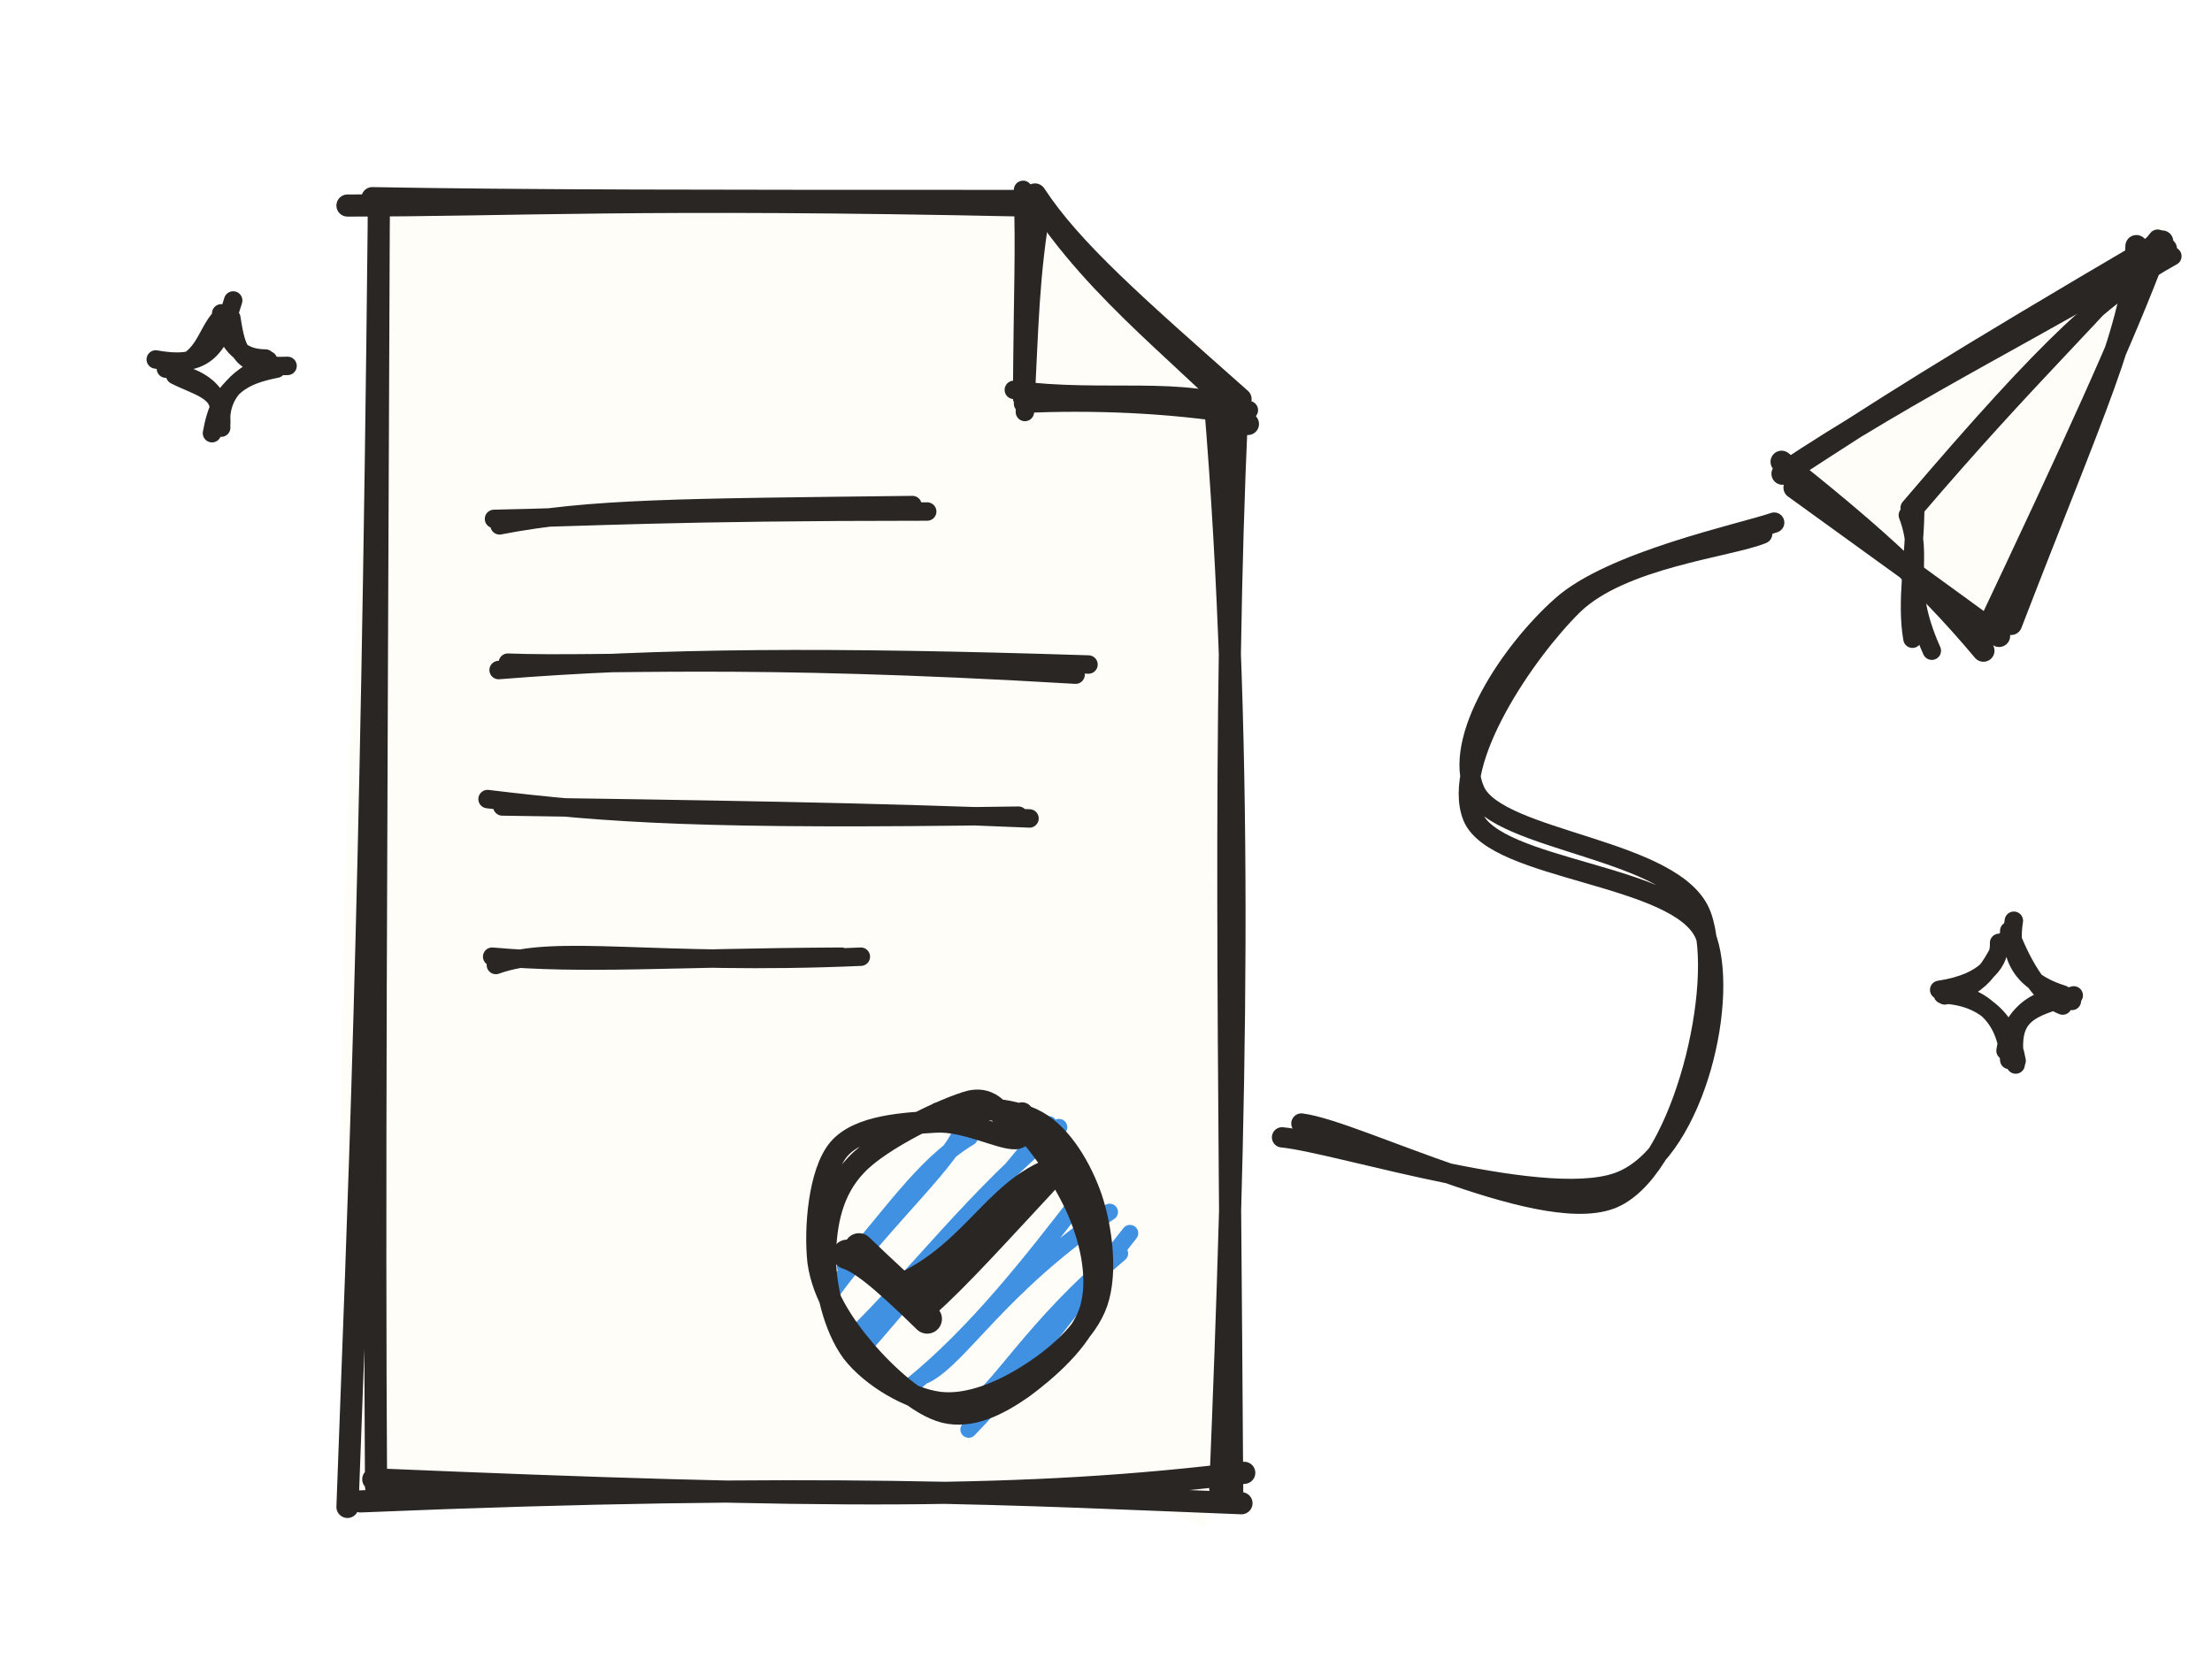
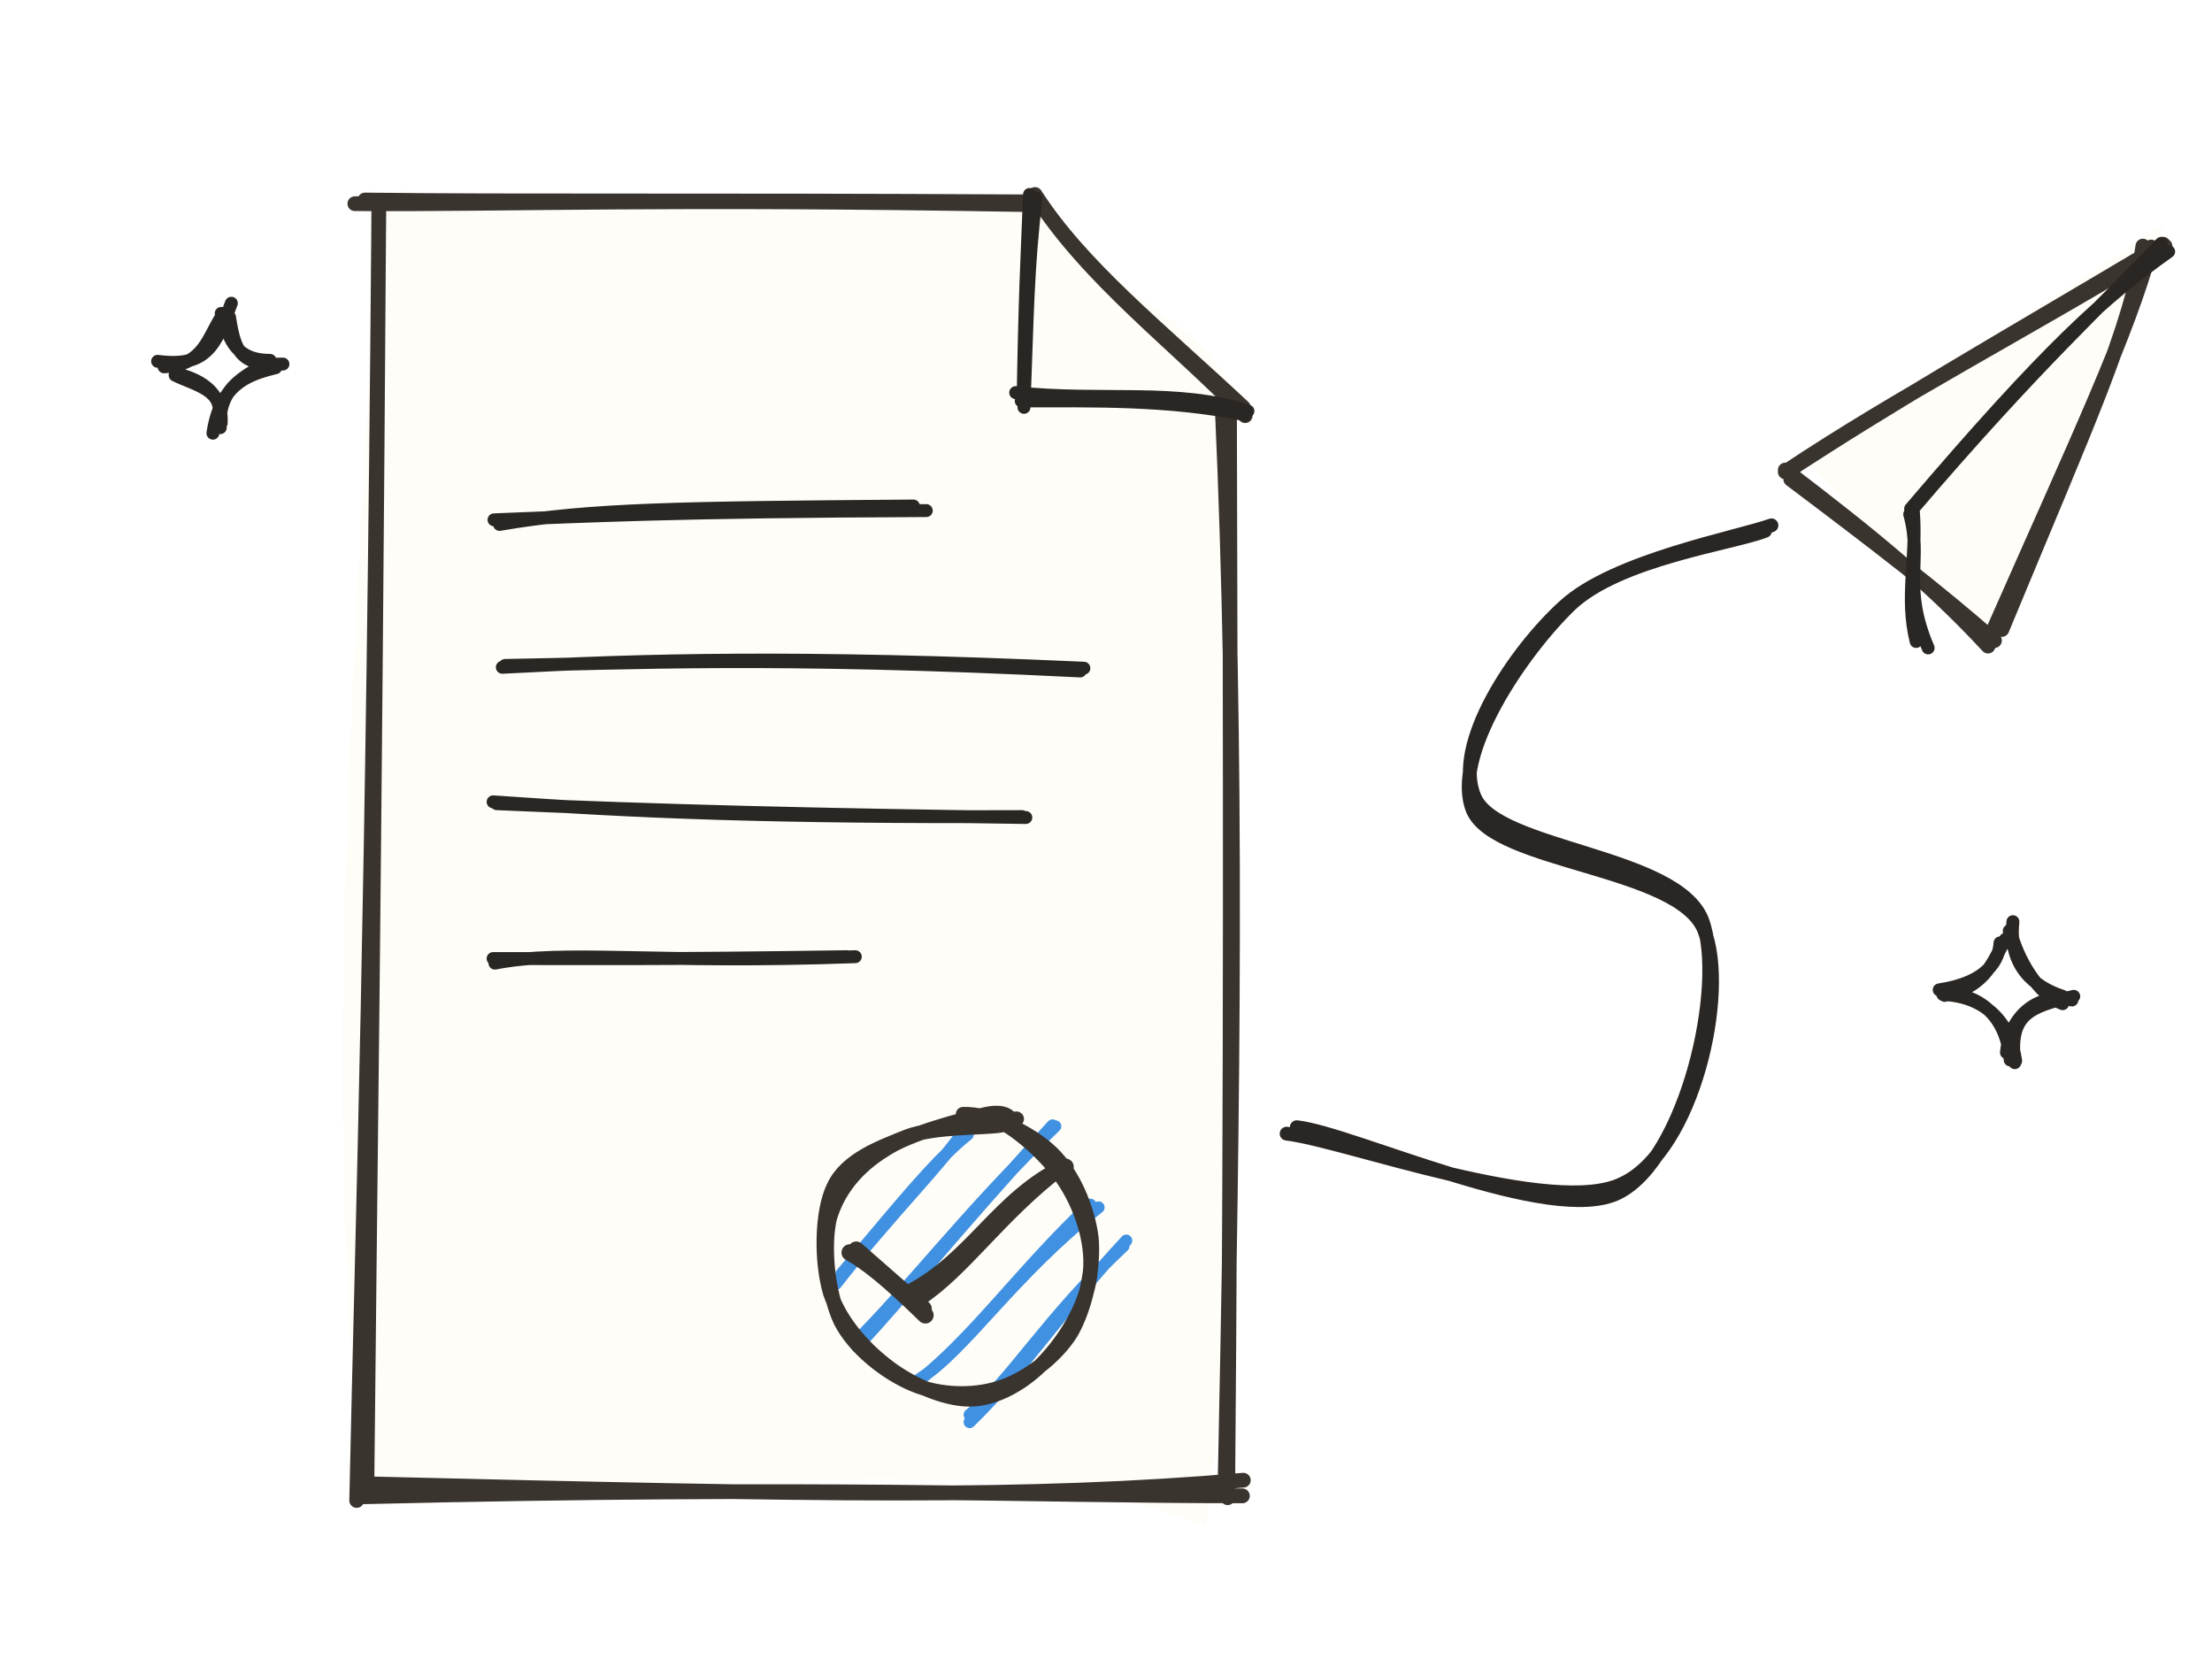
<svg xmlns="http://www.w3.org/2000/svg" viewBox="0 0 240 180" fill="none" stroke-linecap="round" stroke-linejoin="round">
  <path d="M43.5 20.6 C58.9 24, 77.5 20.7, 112.4 21.8 C120.7 32.1, 129.1 34.4, 133.1 41 C135.6 90.2, 135 136.8, 130.8 165.7 C114.5 158.9, 96.2 159.5, 39.5 162.9 C35.5 124.8, 37.1 88.4, 41.2 22.2" stroke="none" fill="#fffdf8" />
-   <path d="M37.7 22.3 C55.9 22.3, 69.1 21.4, 111.2 22.3 M40.4 21.5 C57 21.8, 75.6 21.8, 111.8 21.8 M112.3 21.2 C119.1 32, 130.1 39.7, 135.4 46 M112.3 21.1 C116.3 27.2, 123.2 33.2, 134.6 43.3 M131.8 43.4 C135.1 82.8, 134 122.3, 132.4 161.5 M134.2 45.1 C132.7 78.2, 133.4 113.2, 133.7 163 M135 159.8 C111.3 162.7, 89.9 162.6, 40.5 160.5 M134.7 163.1 C111.2 162.2, 89.4 160.8, 39.1 162.9 M37.7 163.5 C38.9 130.6, 40.3 100.9, 41.1 23.7 M40.8 161.3 C40.6 130, 40.8 96.1, 41.1 22.2" stroke="#2a2623" stroke-width="2.4" />
-   <path d="M111 20.6 C111.2 28.2, 111 29.9, 110.9 43.2 M113.1 22 C111.7 29.9, 111.7 35.5, 111.2 44.7 M110 42.3 C120 43.6, 128.1 41.7, 135.5 44.5 M111 43.8 C118.3 43.5, 126.4 43.7, 135 45.1 M54.2 57 C64 55.1, 73.8 55.1, 99 54.8 M53.6 56.3 C63.9 56.1, 72.8 55.5, 100.6 55.5 M55.1 71.9 C65.9 72.3, 79.9 71, 116.7 73.2 M54.1 72.7 C71.5 71.3, 90.1 71.2, 118.1 72.1 M52.9 86.7 C66.1 88.3, 76.5 89, 110.5 88.5 M54.5 87.5 C74.9 87.8, 95.9 88.1, 111.7 88.8 M53.8 104.7 C60.4 102.3, 70.7 104.8, 93.4 103.8 M53.4 103.8 C63.6 104.7, 72.3 103.9, 91.3 103.8" stroke="#2a2623" stroke-width="2" />
-   <path d="M93.2 126 C93.2 126, 93.2 126, 93.2 126 M93.2 126 C93.2 126, 93.2 126, 93.2 126 M90.3 140.1 C96.2 132.1, 103.9 125.3, 104.4 122.3 M91.7 137.4 C96.2 132.6, 100.1 126.4, 105.2 123.4 M92.5 145.1 C98.8 139.1, 106.1 129.4, 114.9 122.3 M93.2 146.7 C97.8 141.6, 102.3 135.8, 113.8 122 M100.4 149.2 C104.2 147.3, 108.5 139.5, 120.4 131.5 M98.8 150.4 C106 144.6, 112.3 136.4, 117.1 130.2 M105.3 152.7 C108.4 150.9, 111.9 144.1, 121.5 136 M105.1 155.1 C112.2 147.7, 116.8 141.1, 122.6 133.8" stroke="#4091e2" stroke-width="1.8" />
-   <path d="M101.8 120.8 C104.9 120, 109.7 120.1, 112.5 121.7 C115.2 123.2, 117.3 126.8, 118.4 130 C119.5 133.3, 120.1 138.1, 119 141.3 C117.9 144.5, 114.5 147.4, 111.6 149.2 C108.8 151, 105.1 152.6, 101.9 152.2 C98.7 151.8, 94.6 149.4, 92.5 146.7 C90.5 144, 89.5 139.6, 89.5 136.2 C89.6 132.8, 90.2 129.2, 92.9 126.4 C95.5 123.6, 102.6 120.2, 105.3 119.5 C108.1 118.9, 109.2 121.8, 109.3 122.4 M109.5 121.1 C111.9 122.4, 115.5 127.9, 117 131.4 C118.5 134.9, 119.3 139, 118.3 142.2 C117.3 145.4, 113.5 148.7, 110.9 150.6 C108.3 152.4, 105.4 153.9, 102.5 153.2 C99.7 152.5, 96.1 149.2, 93.8 146.5 C91.5 143.8, 89.3 140.5, 88.8 136.9 C88.4 133.3, 88.9 127.2, 91 124.7 C93.2 122.1, 98.3 121.9, 101.5 121.7 C104.7 121.5, 108.6 123.6, 110.2 123.5 C111.7 123.3, 110.7 121, 110.9 120.8" stroke="#2a2623" stroke-width="2.4" />
-   <path d="M91.9 136.1 C93.4 136.6, 95.4 138, 100.6 143.1 M93.2 135.4 C95.8 137.9, 98.8 140.7, 100 141.6 M97.8 139.8 C106.4 135.9, 108.5 128.3, 116 126.7 M100.4 141.4 C103.7 138.5, 108.1 133.6, 114.7 126.5" stroke="#2a2623" stroke-width="3.2" />
-   <path d="M139.1 123.4 C145.3 124, 168.7 131.7, 176.3 128 C184 124.4, 187.7 108, 185 101.4 C182.2 94.8, 162.2 94.5, 159.8 88.6 C157.4 82.6, 165.5 70.7, 170.7 65.6 C176 60.5, 187.5 59.4, 191.2 57.9 M141.2 121.9 C147.4 122.7, 168.2 133.6, 175.4 129.8 C182.6 126.1, 187.2 106.7, 184.6 99.4 C182 92, 162.5 91.4, 160 85.8 C157.5 80.2, 164 70.6, 169.4 65.8 C174.8 60.9, 189 57.9, 192.5 56.7" stroke="#2a2623" stroke-width="2.2" />
+   <path d="M38.5 22.1 C56.2 22.2, 71 21.5, 111.4 22.2 M39.6 21.7 C56.7 21.9, 73.7 21.7, 111.6 21.9 M112.3 21.2 C118.1 30.3, 127.7 37.4, 135.1 45.1 M112.3 21.1 C117.3 28.9, 125.6 35.5, 134.9 44.2 M132.6 44 C134.3 81.2, 133.8 119.1, 132.9 162 M133.4 44.5 C133.5 79.8, 133.6 116.4, 133.2 162.5 M134.9 160.6 C111.3 162.6, 89.8 162.2, 40.2 161 M134.8 162.3 C111.2 162.3, 89.5 161.2, 39.4 162.4 M38.7 162.8 C39.4 130.4, 40.5 99.4, 41.1 23.2 M39.8 162 C40.1 130.2, 40.6 97.6, 41.1 22.7" stroke="#3a342e" stroke-width="1.6" />
+   <path d="M111.7 21.1 C111.4 28.8, 111.2 31.7, 111 43.7 M112.4 21.5 C111.5 29.3, 111.5 33.7, 111.1 44.2 M110.2 42.6 C119.6 43.6, 127.7 42.1, 135.4 44.6 M110.8 43.5 C118.7 43.5, 126.8 43.3, 135.1 45 M54.2 56.9 C64 55.2, 73.7 55.1, 99.1 54.9 M53.6 56.4 C63.9 56, 72.9 55.5, 100.5 55.4 M54.8 72.2 C67.9 72, 83.5 71.1, 117.2 72.8 M54.5 72.4 C69.5 71.6, 86.5 71.1, 117.6 72.5 M53.5 87 C69.2 88.1, 83.3 88.7, 110.9 88.6 M53.9 87.2 C71.8 88, 89.1 88.4, 111.3 88.7 M53.7 104.5 C61.3 103, 71.1 104.6, 92.8 103.8 M53.5 104 C62.7 104, 71.9 104.1, 91.9 103.8" stroke="#2a2623" stroke-width="1.4" />
+   <path d="M93.2 126 C93.2 126, 93.2 126, 93.2 126 M93.2 126 C93.2 126, 93.2 126, 93.2 126 M90.7 139.3 C96.2 132.2, 102.8 125.6, 104.6 122.6 M91.3 138.2 C96.2 132.5, 101.2 126.1, 105 123.1 M92.7 145.7 C98.5 140, 104.8 131.6, 114.5 122.2 M93 146.1 C98.1 140.7, 103.6 133.6, 114.2 122.1 M99.8 149.6 C104.8 146.4, 109.8 138.4, 119.2 131 M99.4 150 C105.4 145.5, 111 137.5, 118.3 130.7 M105.2 153.5 C109.7 149.8, 113.6 143, 121.9 135.2 M105.2 154.3 C110.9 148.8, 115.1 142.2, 122.2 134.6" stroke="#4091e2" stroke-width="1.3" />
+   <path d="M104.5 120.9 C107.4 120.8, 111.7 122.8, 114.1 125.1 C116.4 127.3, 118 131.1, 118.4 134.3 C118.7 137.5, 117.8 141.8, 116.2 144.6 C114.5 147.3, 111.3 149.7, 108.4 150.6 C105.6 151.5, 101.9 151.4, 99.1 150.2 C96.2 149, 92.7 146.3, 91.2 143.3 C89.8 140.3, 89.3 135.3, 90 132.2 C90.9 129.1, 93 126.6, 95.9 124.8 C98.7 122.9, 104.7 121.4, 107 120.9 C109.4 120.4, 109.7 121.5, 109.9 121.8 M106.8 121 C109.5 121.6, 113.5 125.2, 115.4 128 C117.3 130.8, 118.6 134.7, 118.3 137.9 C118.1 141.2, 115.8 145, 113.7 147.3 C111.7 149.6, 108.6 151.6, 105.7 151.8 C102.9 152, 99.2 150.4, 96.6 148.5 C94 146.6, 91.2 143.6, 90.1 140.3 C89.1 137, 89.1 131.5, 90.5 128.7 C91.9 125.8, 95.5 124.5, 98.5 123.3 C101.5 122.2, 106.5 122.4, 108.5 122.1 C110.4 121.8, 110.2 121.3, 110.3 121.4" stroke="#3a342e" stroke-width="1.6" />
+   <path d="M92.2 135.9 C94 136.9, 96.3 138.7, 100.4 142.7 M92.9 135.6 C95.2 137.6, 97.9 140, 100.2 142 M98.6 140.3 C105.6 136.7, 108.4 130, 115.6 126.6 M99.6 140.9 C104.5 137.7, 108.2 131.9, 115.1 126.6" stroke="#3a342e" stroke-width="1.8" />
+   <path d="M139.6 123 C145.8 123.7, 168.6 132.2, 176.1 128.4 C183.7 124.8, 187.6 107.7, 184.9 100.9 C182.2 94.1, 162.3 93.7, 159.8 87.9 C157.4 82, 165.1 70.7, 170.4 65.6 C175.7 60.6, 187.9 59, 191.5 57.6 M140.7 122.3 C146.9 123, 168.3 133.1, 175.6 129.4 C182.9 125.7, 187.3 107, 184.7 99.9 C182 92.7, 162.4 92.2, 160 86.5 C157.5 80.8, 164.4 70.6, 169.7 65.8 C175.1 60.8, 188.6 58.3, 192.2 57" stroke="#2a2623" stroke-width="1.5" />
  <path d="M195.8 50 L234.8 24.3 L215 70" stroke="none" fill="#fffdf8" />
-   <path d="M194.3 50.9 C204 44.6, 210.7 40.2, 234.6 26.2 M193.4 51.4 C207.6 41.9, 223 34.5, 235 27 M231.8 26.7 C231.6 35.3, 227.1 44.6, 218.2 67.7 M234.1 26.8 C230.4 36.7, 225.3 47.8, 215 69.6 M215.2 70.6 C208.5 62.6, 202.2 57.2, 193.3 50.1 M216.9 69 C210.9 64.6, 204.8 60.2, 194.7 52.9" stroke="#2a2623" stroke-width="2.4" />
-   <path d="M235.7 27.8 C228.5 31.8, 222.8 36.8, 207.2 55.1 M234.1 25.9 C228.2 33.4, 220.6 40.1, 207.4 55.6 M207 55.9 C208.9 60.8, 206.2 63, 209.6 70.6 M207.8 55.4 C207.7 60.7, 206.8 65.3, 207.5 69.3 M218 101 C219.1 104, 221.2 108.1, 223.8 109.1 M218.5 99.9 C217.7 104.9, 220.6 106.9, 223.8 107.9 M225 108 C220.1 109.4, 217.8 110, 218.7 115.5 M224.8 108.6 C221.7 107.5, 218.2 109.9, 217.6 114 M218 115 C217.7 110, 214.5 107.8, 210.9 107.8 M218.8 115.1 C218.1 111.1, 215.6 108.1, 210.8 107.9 M211 108 C215.7 107, 216.2 104, 217.7 101.9 M210.4 107.4 C215.7 106.6, 217 104.1, 216.9 102.3 M218 101 C218 101, 218 101, 218 101 M218 101 C218 101, 218 101, 218 101 M24 34 C24.6 37.1, 25.9 38.9, 28.8 38.9 M25.1 34.5 C25.7 38.4, 26.2 39.9, 31.2 39.7 M30 40 C26.5 40.7, 23.9 41.8, 23 47 M29.1 39.1 C27.2 40.7, 23.6 41.7, 24 46.4 M24 46 C24.2 41.6, 20.2 40.8, 19.1 40.5 M23.7 45.3 C24.4 42.4, 21.3 41.9, 19 40.7 M18 40 C22.2 39.5, 22.2 36.3, 24 34.4 M16.9 39 C22.4 40, 23.7 37.8, 25.3 32.6 M24 34 C24 34, 24 34, 24 34 M24 34 C24 34, 24 34, 24 34" stroke="#2a2623" stroke-width="2" />
+   <path d="M194 51.1 C205.3 43.7, 215 38.2, 234.7 26.5 M193.7 51.2 C206.3 42.8, 218.7 36.5, 234.9 26.7 M232.5 26.7 C231.2 35.7, 226.6 45.6, 217.2 68.3 M233.4 26.8 C230.8 36.3, 225.8 46.8, 216 69 M215.7 70.1 C209.3 63.2, 203 58.1, 193.7 51 M216.4 69.5 C210.1 64, 204 59.3, 194.3 52" stroke="#3a342e" stroke-width="1.6" />
+   <path d="M235.3 27.3 C228.4 32.2, 222.2 37.7, 207.3 55.2 M234.5 26.4 C228.3 33, 221.2 39.2, 207.3 55.5 M207.2 55.8 C208.6 60.8, 206.3 63.5, 209.2 70.3 M207.6 55.5 C208 60.7, 206.7 64.8, 207.9 69.6 M218.1 100.9 C218.9 104.1, 221.1 107.9, 223.8 108.9 M218.4 100 C217.9 104.8, 220.7 107.1, 223.8 108.1 M225 108.1 C220.3 109.2, 217.9 110, 218.6 115.3 M224.8 108.5 C221.5 107.7, 218.1 109.9, 217.7 114.2 M218.1 115 C217.7 110.1, 214.6 107.8, 210.9 107.8 M218.7 115.1 C218.1 111, 215.5 108.1, 210.8 107.9 M211 108 C215.7 107, 216.3 104, 217.6 101.9 M210.4 107.4 C215.7 106.6, 216.9 104.1, 217 102.3 M218 101 C218 101, 218 101, 218 101 M218 101 C218 101, 218 101, 218 101 M24.2 34.1 C24.8 37.3, 26 39.1, 29.3 39.1 M24.9 34.4 C25.5 38.2, 26.1 39.7, 30.7 39.5 M29.9 39.9 C26.6 40.7, 23.9 41.8, 23.1 47 M29.2 39.2 C27.1 40.7, 23.6 41.7, 23.9 46.4 M24 45.9 C24.2 41.7, 20.3 40.9, 19.1 40.5 M23.7 45.4 C24.4 42.3, 21.2 41.8, 19 40.7 M17.8 39.8 C22.2 39.6, 22.5 36.6, 24.2 34.1 M17.1 39.2 C22.4 39.9, 23.4 37.5, 25.1 32.9 M24 34 C24 34, 24 34, 24 34 M24 34 C24 34, 24 34, 24 34" stroke="#2a2623" stroke-width="1.4" />
</svg>
